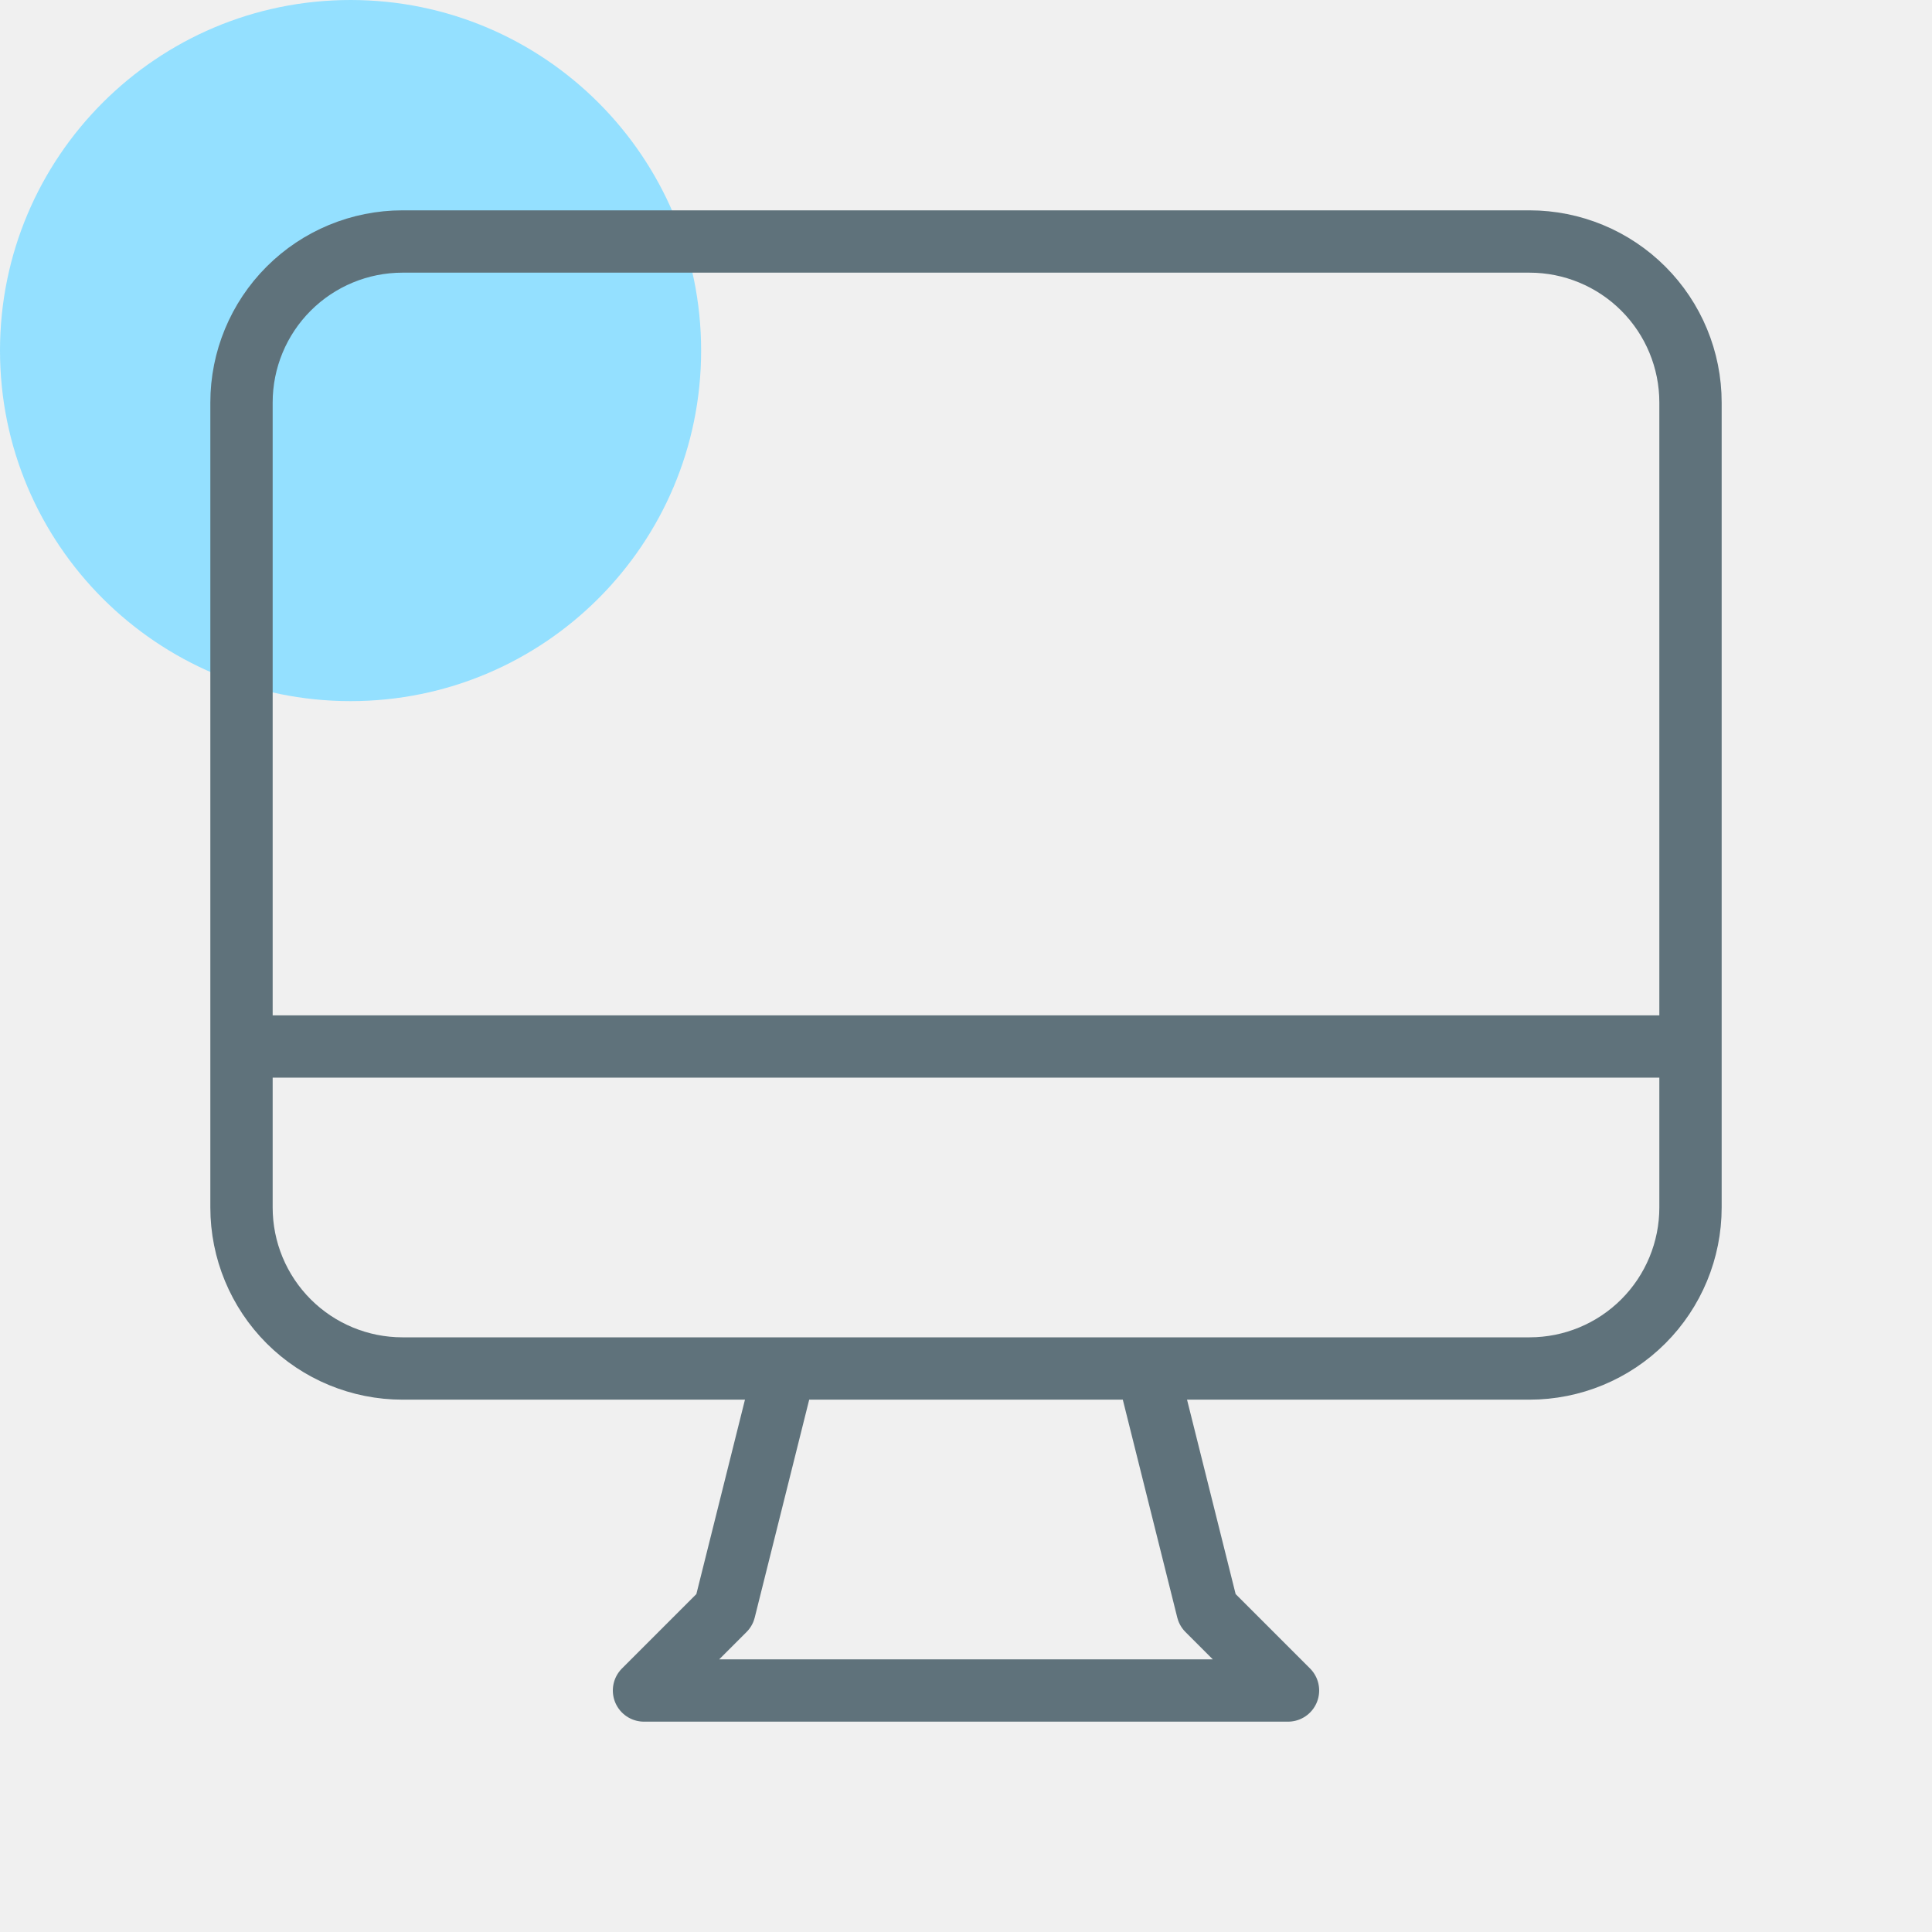
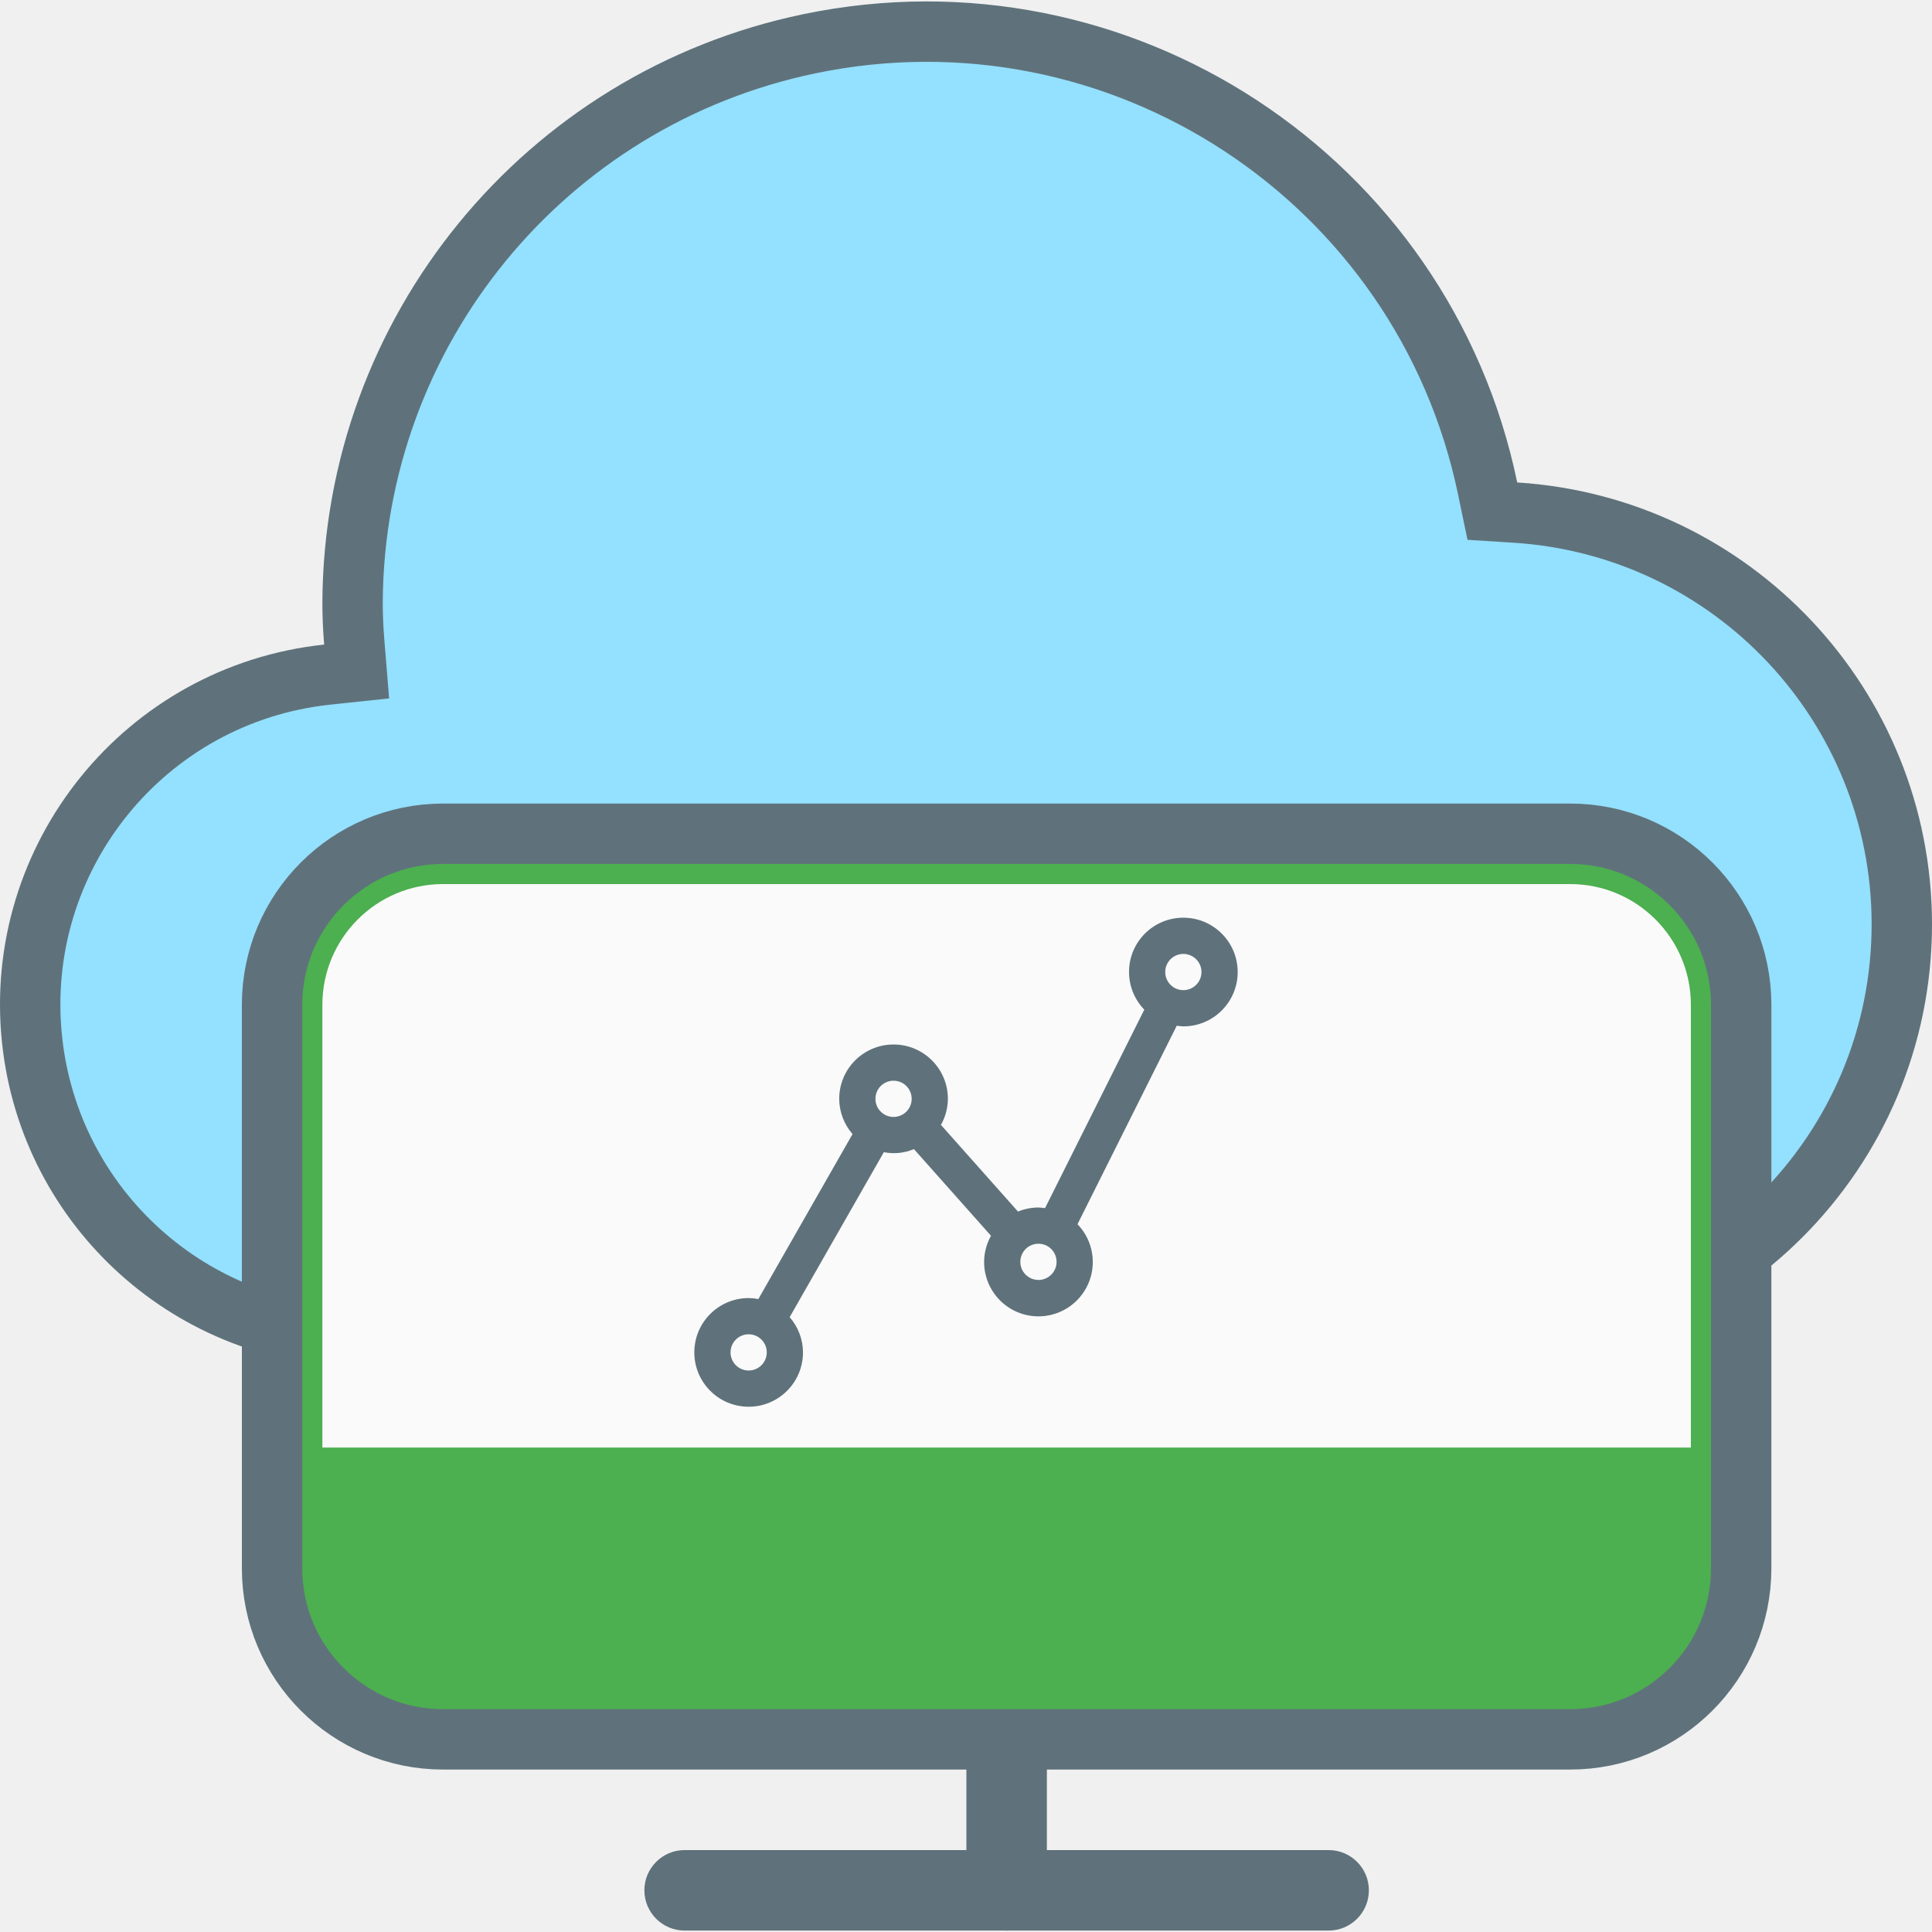
- <svg xmlns="http://www.w3.org/2000/svg" width="124" height="124" viewBox="0 0 124 124" fill="none">
-   <circle cx="22.5" cy="22.5" r="22.5" fill="#94E0FF" />
-   <path d="M50.375 87.833L46.5 103.333L41.333 108.5H82.667L77.5 103.333L73.625 87.833H50.375ZM15.5 67.167H108.5H15.5ZM25.833 87.833H98.167C100.907 87.833 103.536 86.745 105.473 84.807C107.411 82.869 108.5 80.241 108.5 77.5V25.833C108.5 23.093 107.411 20.464 105.473 18.527C103.536 16.589 100.907 15.5 98.167 15.5H25.833C23.093 15.5 20.464 16.589 18.527 18.527C16.589 20.464 15.5 23.093 15.5 25.833V77.5C15.5 80.241 16.589 82.869 18.527 84.807C20.464 86.745 23.093 87.833 25.833 87.833Z" stroke="#5F727B" stroke-width="4" stroke-linecap="round" stroke-linejoin="round" />
+ <svg xmlns="http://www.w3.org/2000/svg" width="128" height="128" viewBox="0 0 128 128" fill="none">
+   <g clip-path="url(#clip0)">
+     <path d="M66.692 127.905C65.219 127.905 64.025 126.711 64.025 125.238V114.572C64.025 113.099 65.219 111.905 66.692 111.905C68.164 111.905 69.358 113.099 69.358 114.572V125.238C69.358 126.711 68.164 127.905 66.692 127.905Z" fill="#5F727B" />
+     <path d="M88.025 127.905H45.358C43.886 127.905 42.692 126.711 42.692 125.238C42.692 123.766 43.886 122.572 45.358 122.572H88.025C89.498 122.572 90.692 123.766 90.692 125.238C90.692 126.711 89.498 127.905 88.025 127.905Z" fill="#5F727B" />
+     <path d="M98.562 32.371L98.873 33.864L100.394 33.96C114.782 34.871 125.988 46.799 126 61.215C126.013 76.311 113.785 88.559 98.69 88.572H24.025H24.023C12.761 88.582 3.309 80.087 2.124 68.887C0.845 56.805 9.603 45.973 21.686 44.694L23.628 44.488L23.469 42.542C23.393 41.62 23.358 40.754 23.358 39.91C23.449 21.977 36.066 6.547 53.626 2.898C74.173 -1.372 94.292 11.823 98.562 32.371Z" fill="#94E0FF" stroke="#5F727B" stroke-width="4" />
+     <path d="M18.025 66.572V66.572C18.025 60.312 23.099 55.238 29.358 55.238H104.025C110.284 55.238 115.358 60.312 115.358 66.572V103.905C115.358 110.164 110.284 115.238 104.025 115.238H29.358C23.099 115.238 18.025 110.164 18.025 103.905V66.572Z" fill="#4CAF50" stroke="#5F727B" stroke-width="4" />
+     <path d="M29.358 58.572H104.025C108.443 58.572 112.025 62.154 112.025 66.572V95.905H21.358V66.572C21.358 62.154 24.94 58.572 29.358 58.572Z" fill="#FAFAFA" />
+     <path d="M78.4 60.8C76.416 60.797 74.804 62.402 74.801 64.386C74.799 65.322 75.162 66.221 75.813 66.892L69.236 80.044C69.091 80.021 68.946 80.006 68.8 80C68.335 80.001 67.875 80.092 67.445 80.269L62.339 74.527C62.637 74 62.796 73.406 62.8 72.8C62.8 70.812 61.188 69.2 59.2 69.2C57.212 69.2 55.6 70.812 55.6 72.8C55.604 73.659 55.917 74.489 56.483 75.135L50.243 86.065C50.031 86.024 49.816 86.002 49.6 86C47.612 86 46 87.612 46 89.6C46 91.588 47.612 93.2 49.6 93.2C51.588 93.2 53.2 91.588 53.2 89.6C53.197 88.741 52.883 87.912 52.317 87.265L58.557 76.335C59.227 76.468 59.921 76.397 60.55 76.131L65.656 81.873C65.36 82.401 65.203 82.995 65.2 83.6C65.194 85.588 66.801 87.205 68.789 87.211C70.777 87.217 72.394 85.61 72.4 83.622C72.403 82.684 72.04 81.782 71.387 81.108L77.964 67.956C78.109 67.98 78.254 67.994 78.4 68C80.388 68 82 66.388 82 64.4C82 62.412 80.388 60.8 78.4 60.8ZM49.6 90.8C48.937 90.8 48.4 90.263 48.4 89.6C48.4 88.937 48.937 88.4 49.6 88.4C50.263 88.4 50.8 88.937 50.8 89.6C50.8 90.263 50.263 90.8 49.6 90.8ZM59.2 74C58.537 74 58 73.463 58 72.8C58 72.137 58.537 71.6 59.2 71.6C59.863 71.6 60.4 72.137 60.4 72.8C60.4 73.463 59.863 74 59.2 74ZM68.8 84.8C68.137 84.8 67.6 84.263 67.6 83.6C67.6 82.937 68.137 82.4 68.8 82.4C69.463 82.4 70 82.937 70 83.6C70 84.263 69.463 84.8 68.8 84.8ZM78.4 65.6C77.737 65.6 77.2 65.063 77.2 64.4C77.2 63.737 77.737 63.2 78.4 63.2C79.063 63.2 79.6 63.737 79.6 64.4C79.6 65.063 79.063 65.6 78.4 65.6Z" fill="#5F727B" />
+   </g>
+   <defs>
+     <clipPath id="clip0">
+       <rect width="128" height="128" fill="white" />
+     </clipPath>
+   </defs>
</svg>
